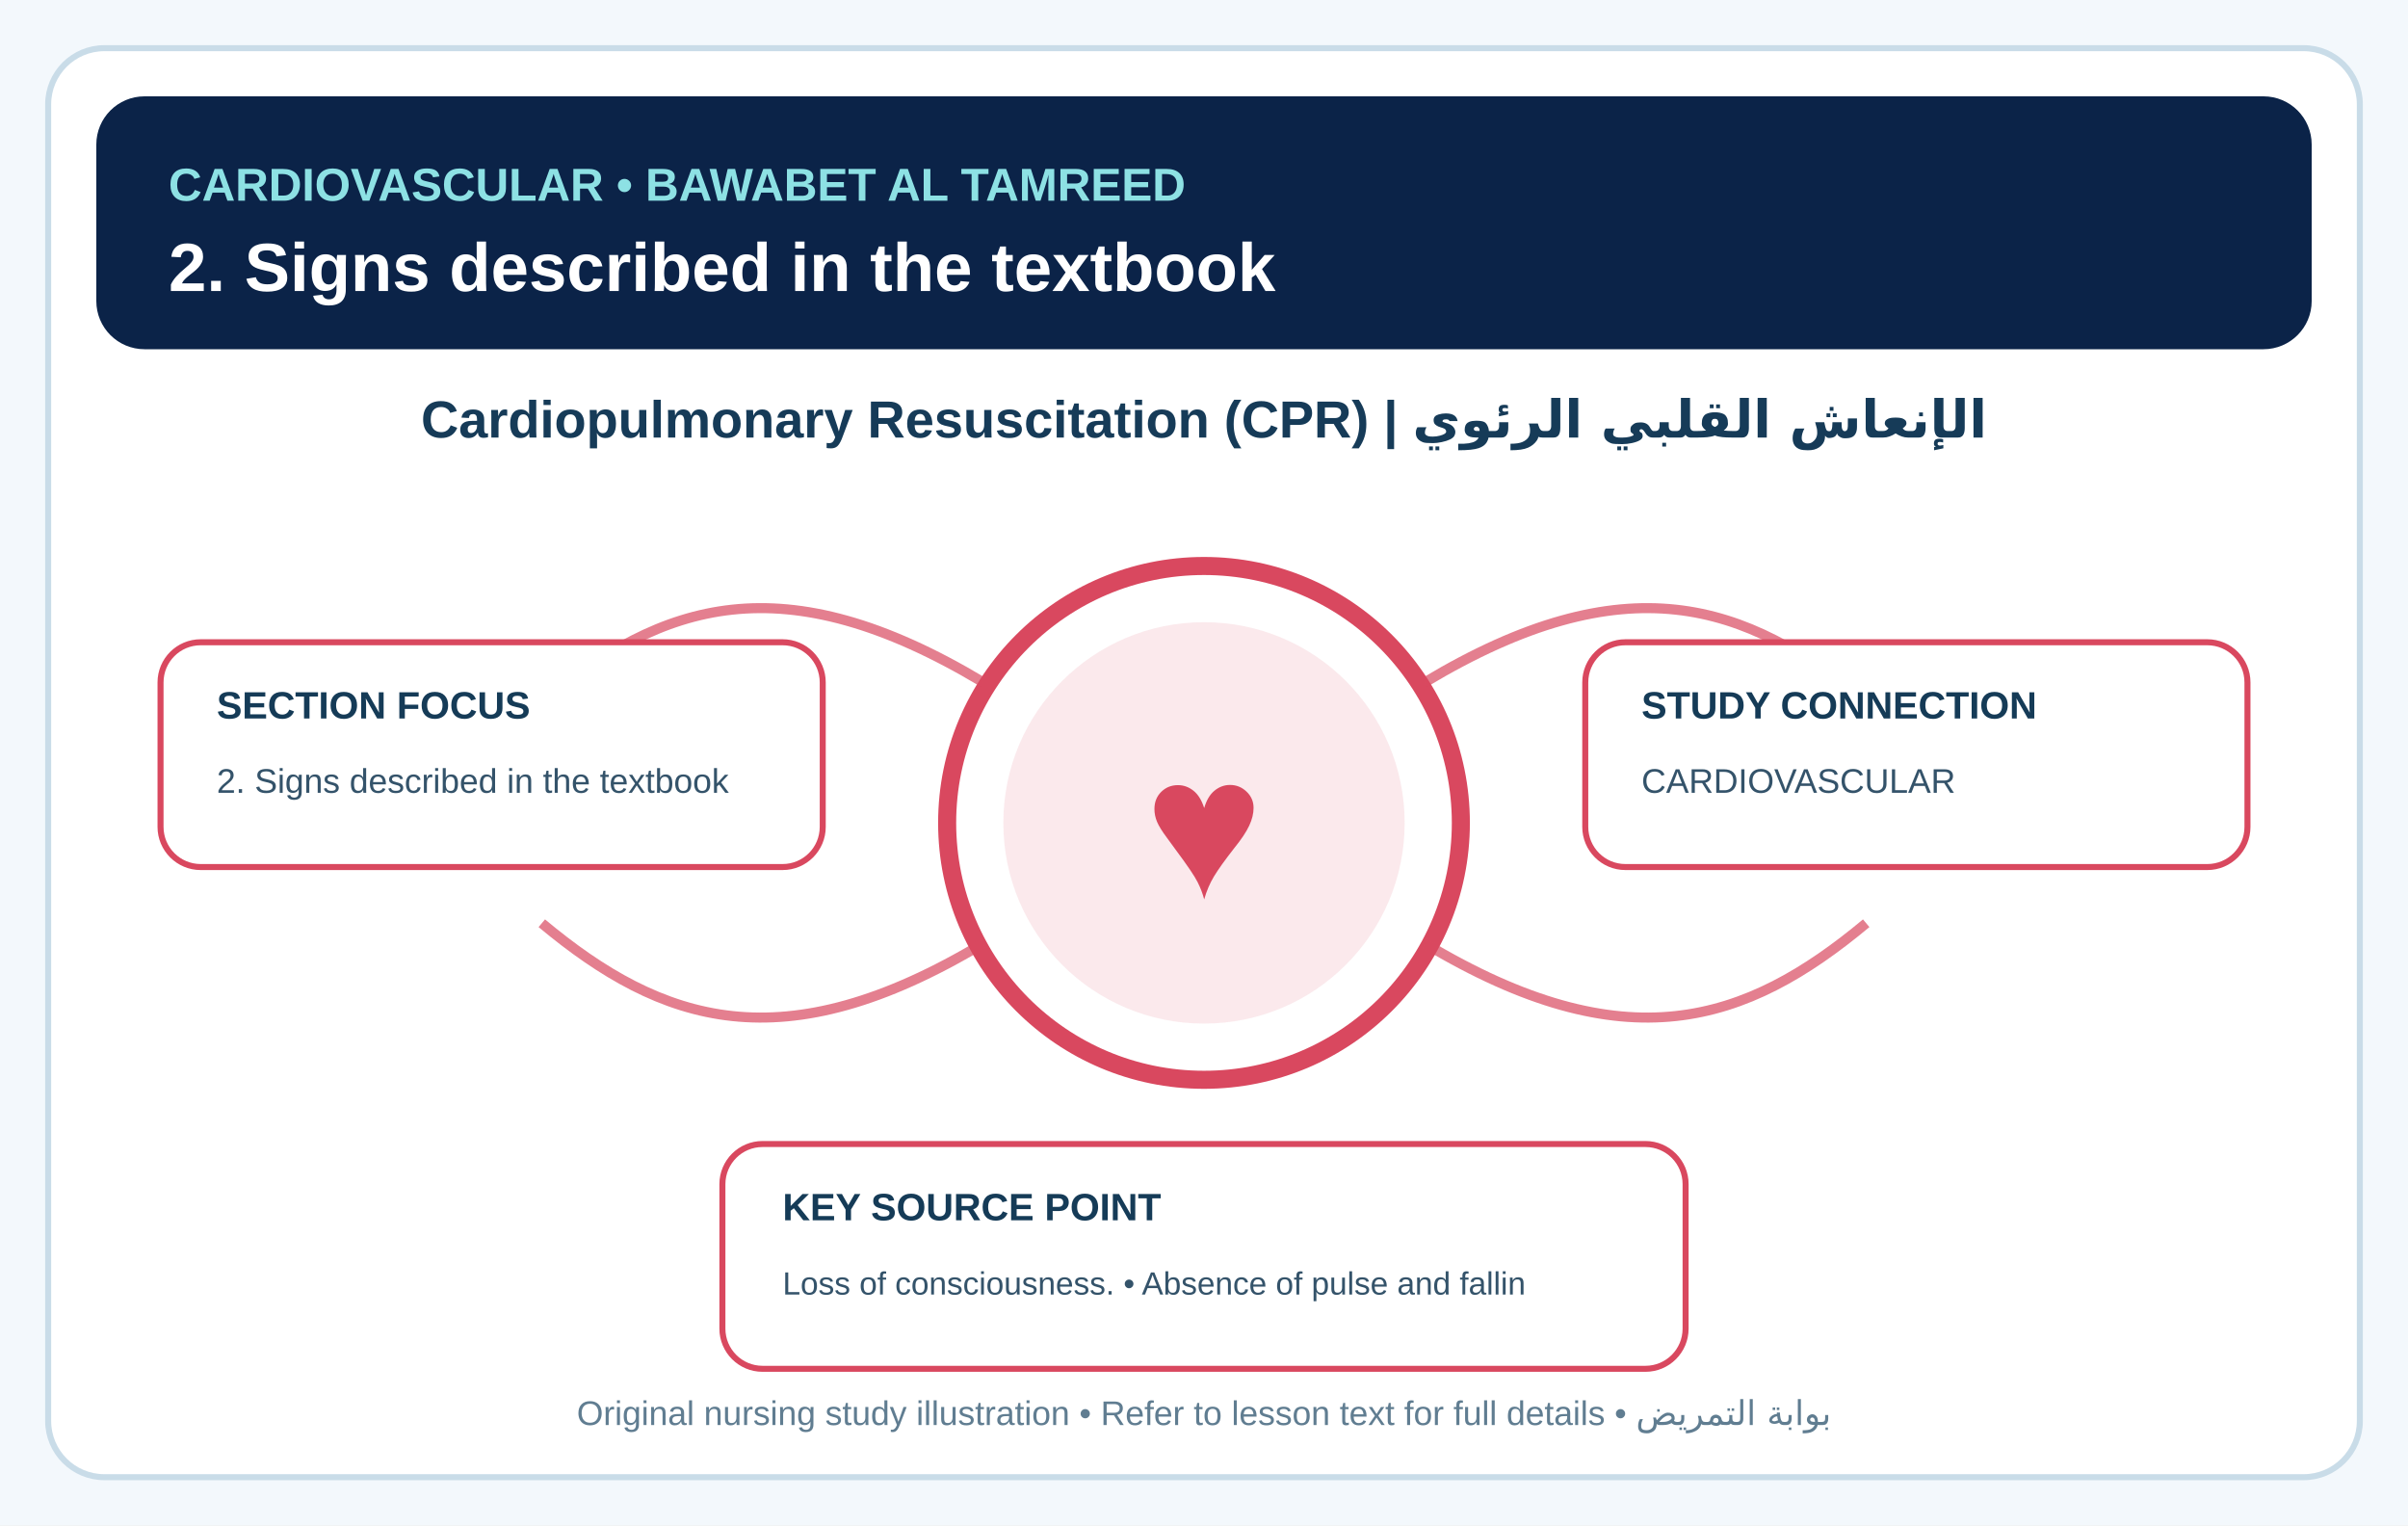
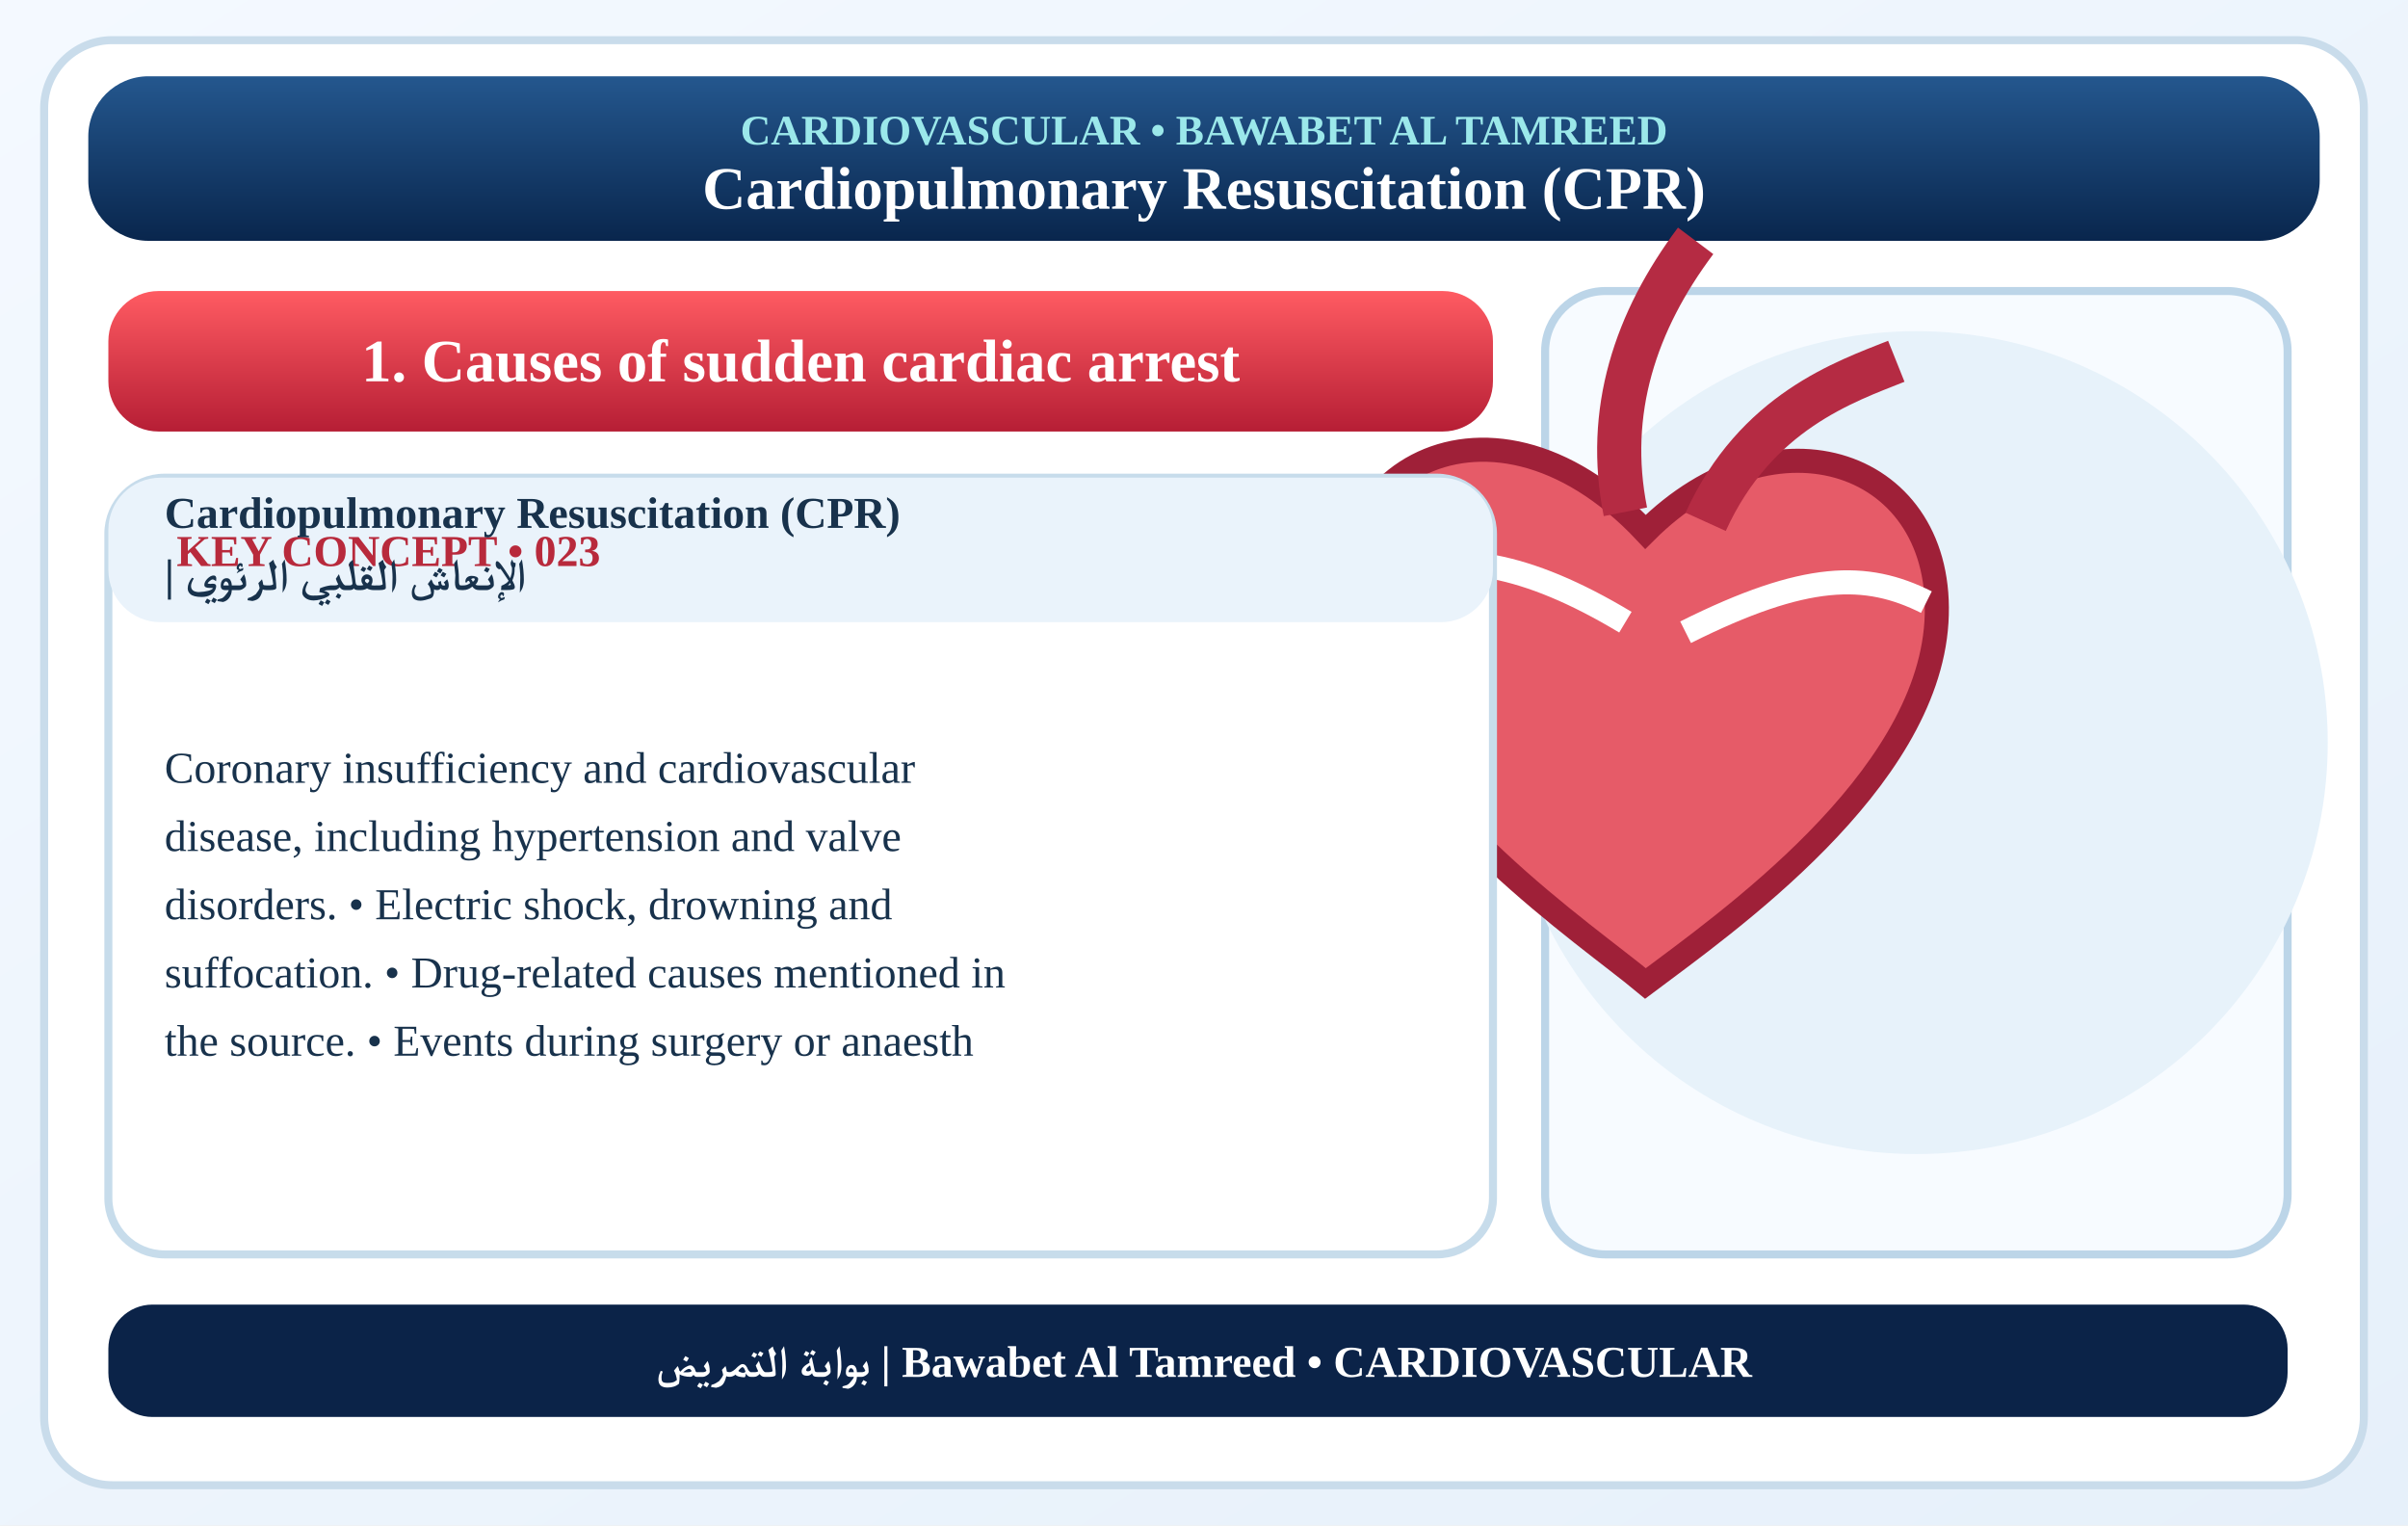
<svg xmlns="http://www.w3.org/2000/svg" width="1200" height="760" viewBox="0 0 1200 760">
-   <rect width="1200" height="760" fill="#f3f8fc" />
-   <rect x="24" y="24" width="1152" height="712" rx="28" fill="#fff" stroke="#c9dce8" stroke-width="3" />
-   <rect x="48" y="48" width="1104" height="126" rx="24" fill="#0b2348" />
-   <text x="84" y="100" fill="#8de1e4" font-family="Arial,sans-serif" font-size="23" font-weight="700">CARDIOVASCULAR • BAWABET AL TAMREED</text>
-   <text x="84" y="145" fill="#fff" font-family="Arial,sans-serif" font-size="34" font-weight="700">2. Signs described in the textbook</text>
-   <text x="600" y="218" text-anchor="middle" fill="#163b58" font-family="Arial,sans-serif" font-size="26" font-weight="700">Cardiopulmonary Resuscitation (CPR) | الإنعاش القلبي الرئوي</text>
-   <circle cx="600" cy="410" r="128" fill="#fff" stroke="#d9485f" stroke-width="9" />
-   <circle cx="600" cy="410" r="100" fill="#d9485f" opacity=".12" />
-   <text x="600" y="447" text-anchor="middle" fill="#d9485f" font-family="Arial,sans-serif" font-size="100" font-weight="700">♥</text>
-   <path d="M490 340 C390 280 330 300 270 350 M710 340 C810 280 870 300 930 350 M490 470 C390 530 330 510 270 460 M710 470 C810 530 870 510 930 460" fill="none" stroke="#d9485f" stroke-width="5" opacity=".7" />
-   <rect x="80" y="320" width="330" height="112" rx="20" fill="#fff" stroke="#d9485f" stroke-width="3" />
-   <text x="108" y="358" fill="#153b57" font-family="Arial,sans-serif" font-size="19" font-weight="700">SECTION FOCUS</text>
-   <text x="108" y="395" fill="#34536a" font-family="Arial,sans-serif" font-size="17">2. Signs described in the textbook</text>
-   <rect x="790" y="320" width="330" height="112" rx="20" fill="#fff" stroke="#d9485f" stroke-width="3" />
-   <text x="818" y="358" fill="#153b57" font-family="Arial,sans-serif" font-size="19" font-weight="700">STUDY CONNECTION</text>
-   <text x="818" y="395" fill="#34536a" font-family="Arial,sans-serif" font-size="17">CARDIOVASCULAR</text>
-   <rect x="360" y="570" width="480" height="112" rx="20" fill="#fff" stroke="#d9485f" stroke-width="3" />
-   <text x="390" y="608" fill="#153b57" font-family="Arial,sans-serif" font-size="19" font-weight="700">KEY SOURCE POINT</text>
-   <text x="390" y="645" fill="#34536a" font-family="Arial,sans-serif" font-size="16">Loss of consciousness. • Absence of pulse and fallin</text>
-   <text x="600" y="710" text-anchor="middle" fill="#607d91" font-family="Arial,sans-serif" font-size="17">Original nursing study illustration • Refer to lesson text for full details • بوابة التمريض</text>
+   <defs>
+     <linearGradient id="bg" x2="1" y2="1">
+       <stop stop-color="#f4f9ff" />
+       <stop offset="1" stop-color="#e6f0fa" />
+     </linearGradient>
+     <linearGradient id="navy" x2="0" y2="1">
+       <stop stop-color="#24578e" />
+       <stop offset="1" stop-color="#09264d" />
+     </linearGradient>
+     <linearGradient id="red" x2="0" y2="1">
+       <stop stop-color="#ff5b62" />
+       <stop offset="1" stop-color="#b61e35" />
+     </linearGradient>
+   </defs>
+   <rect width="1200" height="760" fill="url(#bg)" />
+   <rect x="22" y="20" width="1156" height="720" rx="34" fill="#fff" stroke="#c9dceb" stroke-width="4" />
+   <rect x="44" y="38" width="1112" height="82" rx="30" fill="url(#navy)" />
+   <text x="600" y="72" text-anchor="middle" font-size="21" font-weight="700" fill="#9be8ea">CARDIOVASCULAR • BAWABET AL TAMREED</text>
+   <text x="600" y="104" text-anchor="middle" font-size="30" font-weight="800" fill="#fff">Cardiopulmonary Resuscitation (CPR)</text>
+   <rect x="54" y="145" width="690" height="70" rx="25" fill="url(#red)" />
+   <text x="399" y="190" text-anchor="middle" font-size="30" font-weight="800" fill="#fff">1. Causes of sudden cardiac arrest</text>
+   <rect x="770" y="145" width="370" height="480" rx="30" fill="#f7fbff" stroke="#bcd5e8" stroke-width="4" />
+   <circle cx="955" cy="370" r="205" fill="#e7f2fa" />
+   <path d="M820 265 C740 180 645 240 675 330 C700 405 790 465 820 490 C860 460 960 390 965 310 C970 230 885 200 820 265Z" fill="#e65b68" stroke="#9f2038" stroke-width="12" />
+   <path d="M810 255 C800 205 815 160 845 120 M850 260 C875 205 920 190 945 180" fill="none" stroke="#b52b43" stroke-width="22" />
+   <path d="M810 310 C760 280 725 275 690 285 M840 315 C900 285 930 285 960 300" fill="none" stroke="#fff" stroke-width="12" />
+   <rect x="54" y="238" width="690" height="387" rx="28" fill="#fff" stroke="#c7dceb" stroke-width="4" />
+   <rect x="54" y="238" width="690" height="72" rx="26" fill="#eaf3fb" />
+   <text x="88" y="282" font-size="22" font-weight="800" fill="#b82a3c">KEY CONCEPT • 023</text>
+   <text x="82" y="263" font-size="22" font-weight="700" fill="#18324c">Cardiopulmonary Resuscitation (CPR)</text>
+   <text x="82" y="294" font-size="22" font-weight="700" fill="#18324c">| الإنعاش القلبي الرئوي</text>
+   <text x="82" y="390" font-size="22" fill="#18324c">Coronary insufficiency and cardiovascular</text>
+   <text x="82" y="424" font-size="22" fill="#18324c">disease, including hypertension and valve</text>
+   <text x="82" y="458" font-size="22" fill="#18324c">disorders. • Electric shock, drowning and</text>
+   <text x="82" y="492" font-size="22" fill="#18324c">suffocation. • Drug-related causes mentioned in</text>
+   <text x="82" y="526" font-size="22" fill="#18324c">the source. • Events during surgery or anaesth</text>
+   <rect x="54" y="650" width="1086" height="56" rx="22" fill="#0b2348" />
+   <text x="600" y="686" text-anchor="middle" font-size="22" font-weight="700" fill="#fff">بوابة التمريض | Bawabet Al Tamreed • CARDIOVASCULAR</text>
</svg>
